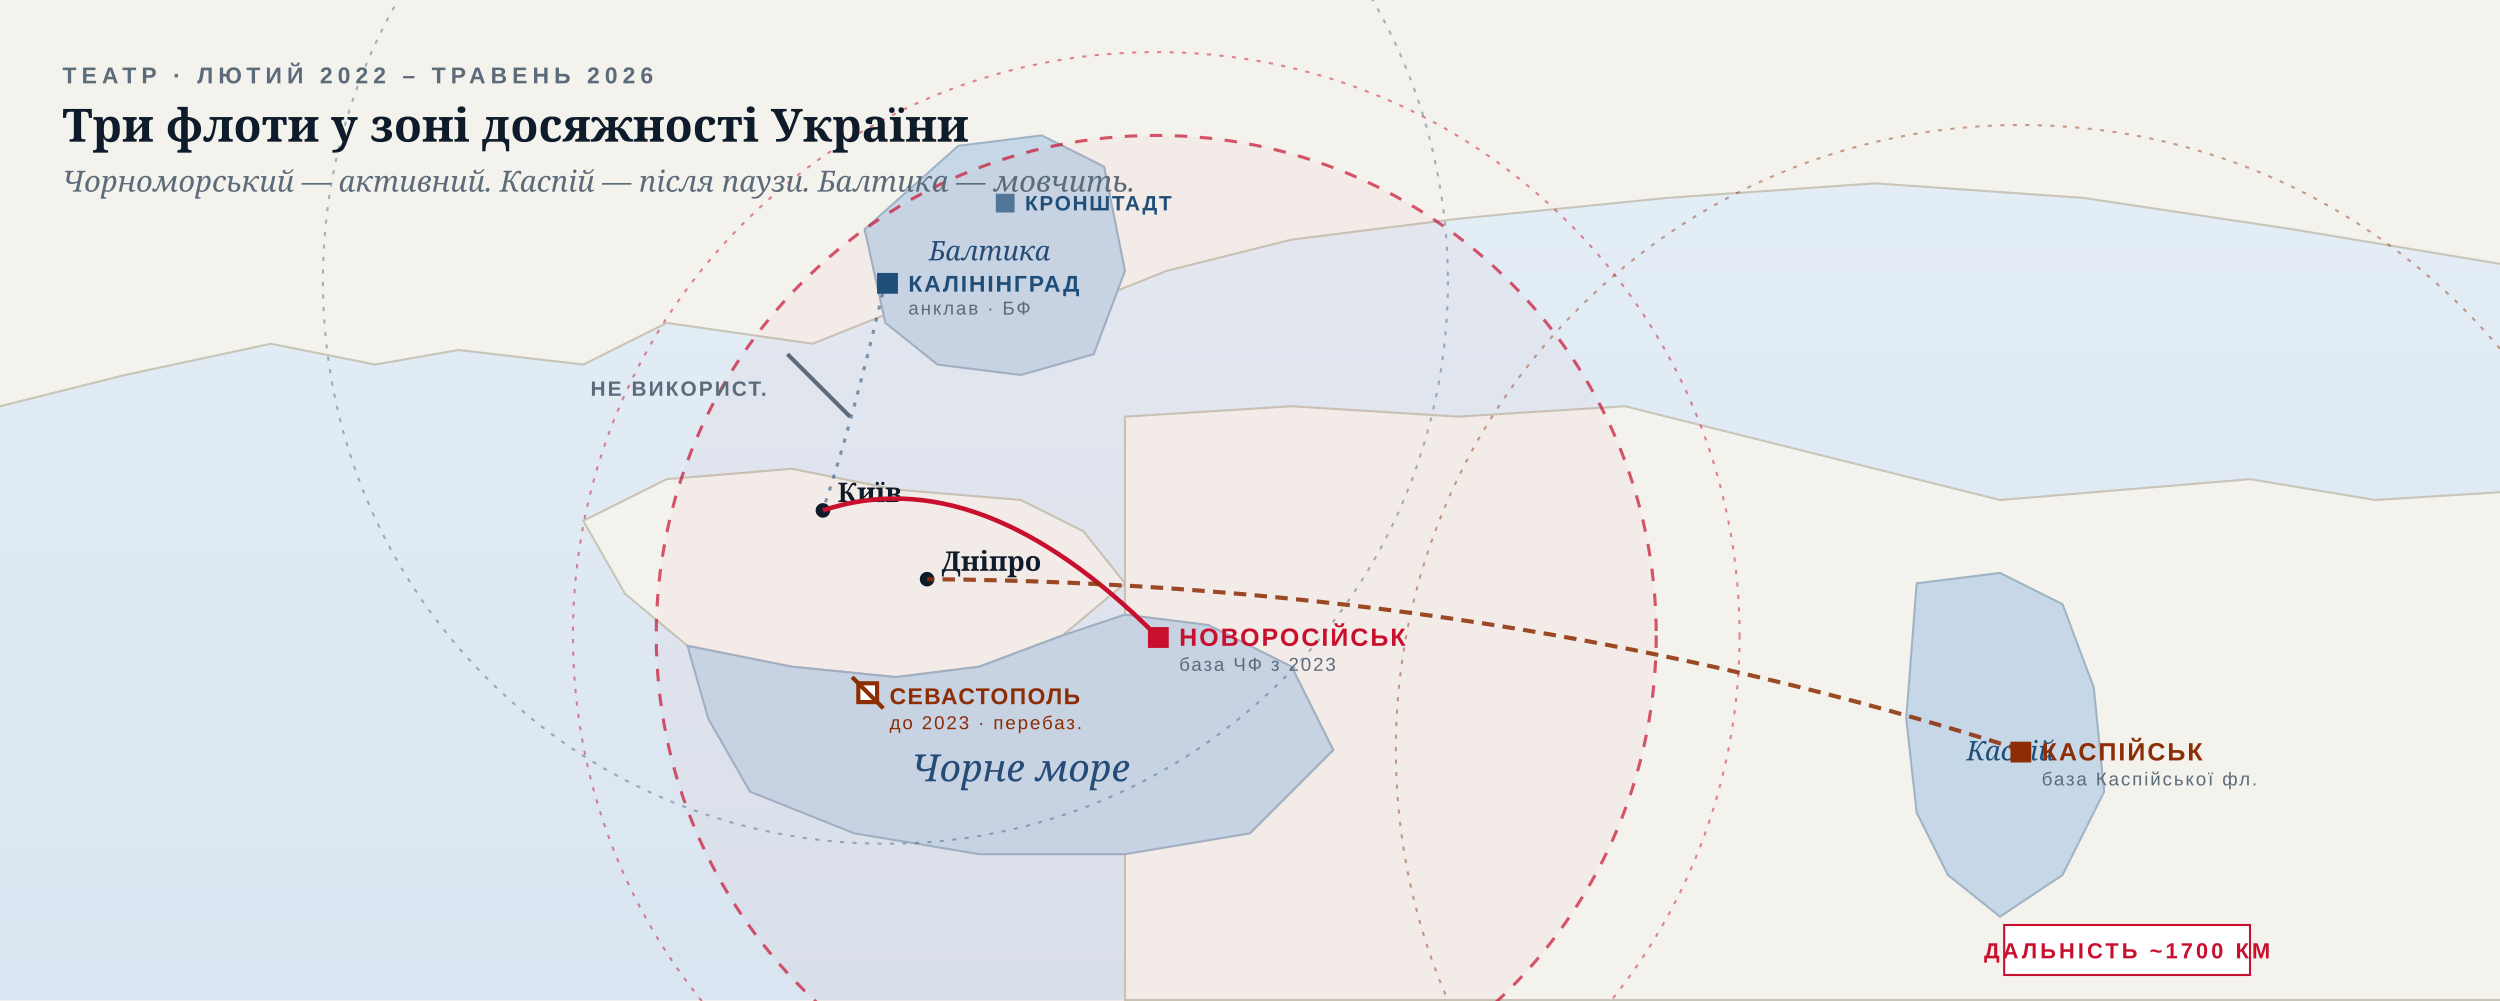
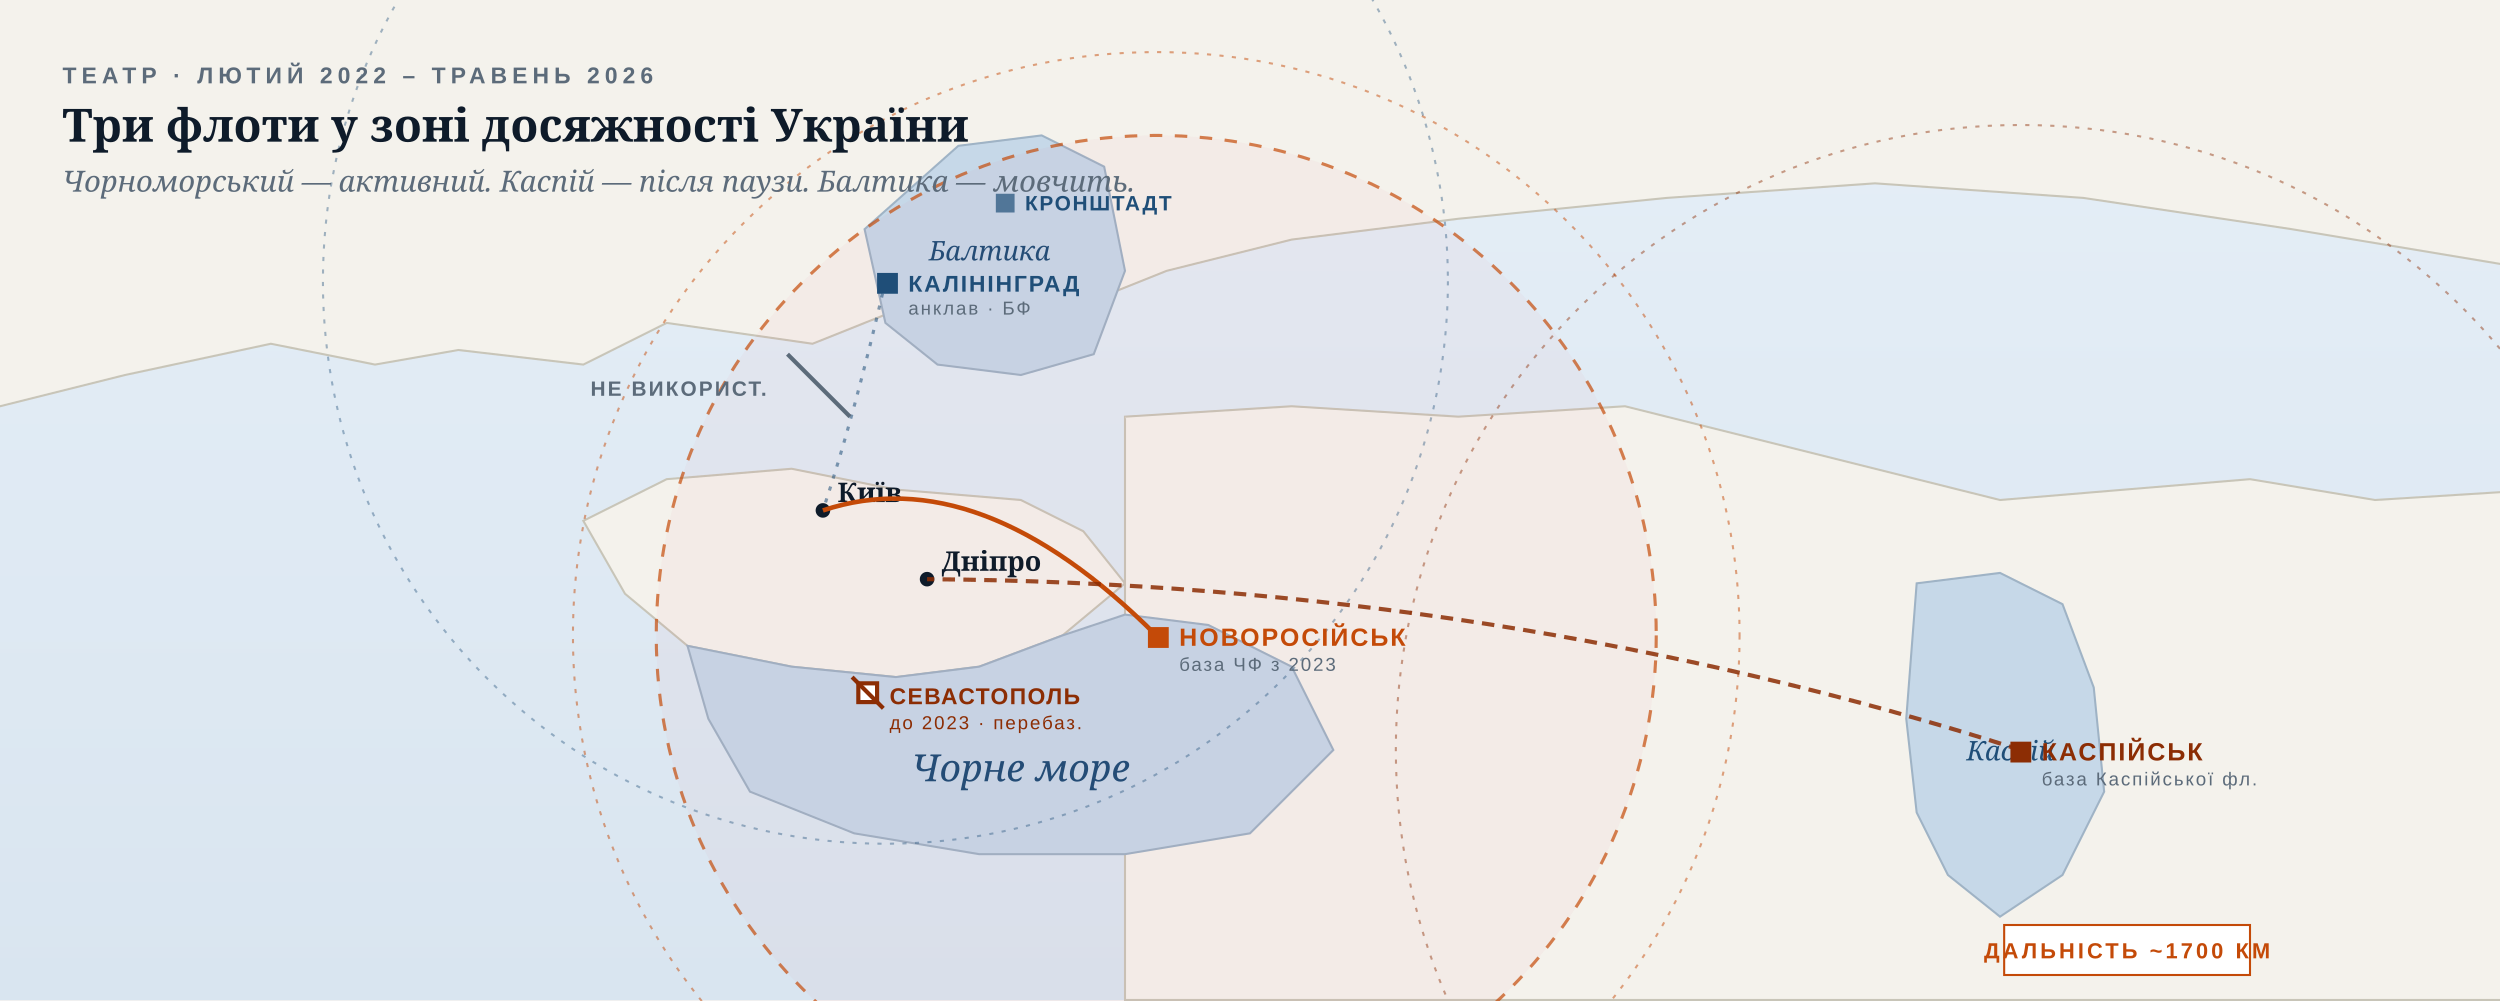
<svg xmlns="http://www.w3.org/2000/svg" viewBox="0 0 1200 480" role="img" aria-label="Карта трьох флотів ВМФ РФ і зон досяжності крилатих ракет «Калібр»">
  <defs>
    <pattern id="hatch" pattern-units="userSpaceOnUse" width="6" height="6" pattern-transform="rotate(45)">
      <line x1="0" y1="0" x2="0" y2="6" stroke="#E2DFD4" stroke-width="1" />
    </pattern>
    <linearGradient id="seaG" x1="0" y1="0" x2="0" y2="1">
      <stop offset="0%" stop-color="#E6EFF7" />
      <stop offset="100%" stop-color="#D9E5F0" />
    </linearGradient>
  </defs>
  <rect x="0" y="0" width="1200" height="480" fill="url(#seaG)" />
  <path d="M -20 200 L 60 180 L 130 165 L 180 175 L 220 168 L 280 175 L 320 155 L 390 165 L 440 145 L 510 150 L 560 130 L 620 115 L 700 105 L 800 95 L 900 88 L 1000 95 L 1100 110 L 1220 130 L 1220 -20 L -20 -20 Z" fill="#F4F2EC" stroke="#C8C5B8" stroke-width="1" />
  <path d="M -20 200 L 60 180 L 130 165 L 180 175 L 220 168 L 280 175 L 320 155 L 390 165 L 440 145 L 510 150 L 560 130 L 620 115 L 700 105 L 800 95 L 900 88 L 1000 95 L 1100 110 L 1220 130 L 1220 -20 L -20 -20 Z" fill="url(#hatch)" opacity="0.6" />
  <path d="M 280 250 L 320 230 L 380 225 L 430 235 L 490 240 L 520 255 L 540 280 L 510 305 L 470 320 L 430 325 L 380 320 L 330 310 L 300 285 Z" fill="#F4F2EC" stroke="#C8C5B8" stroke-width="1" />
  <path d="M 280 250 L 320 230 L 380 225 L 430 235 L 490 240 L 520 255 L 540 280 L 510 305 L 470 320 L 430 325 L 380 320 L 330 310 L 300 285 Z" fill="url(#hatch)" opacity="0.4" />
  <path d="M 540 200 L 620 195 L 700 200 L 780 195 L 840 210 L 900 225 L 960 240 L 1020 235 L 1080 230 L 1140 240 L 1220 235 L 1220 480 L 540 480 Z" fill="#F4F2EC" stroke="#C8C5B8" stroke-width="1" />
  <path d="M 540 200 L 620 195 L 700 200 L 780 195 L 840 210 L 900 225 L 960 240 L 1020 235 L 1080 230 L 1140 240 L 1220 235 L 1220 480 L 540 480 Z" fill="url(#hatch)" opacity="0.4" />
  <path d="M 330 310 L 380 320 L 430 325 L 470 320 L 510 305 L 540 295 L 580 300 L 620 320 L 640 360 L 600 400 L 540 410 L 470 410 L 410 400 L 360 380 L 340 345 Z" fill="#C6D8E8" stroke="#9FB3C5" stroke-width="1" />
  <text x="490" y="375" font-family="Georgia, serif" font-size="18" font-style="italic" fill="#1F4E78" text-anchor="middle">Чорне море</text>
  <path d="M 920 280 L 960 275 L 990 290 L 1005 330 L 1010 380 L 990 420 L 960 440 L 935 420 L 920 390 L 915 345 Z" fill="#C6D8E8" stroke="#9FB3C5" stroke-width="1" />
  <text x="965" y="365" font-family="Georgia, serif" font-size="13" font-style="italic" fill="#1F4E78" text-anchor="middle">Каспій</text>
  <path d="M 460 70 L 500 65 L 530 80 L 540 130 L 525 170 L 490 180 L 450 175 L 425 155 L 415 110 Z" fill="#C6D8E8" stroke="#9FB3C5" stroke-width="1" />
  <text x="475" y="125" font-family="Georgia, serif" font-size="13" font-style="italic" fill="#1F4E78" text-anchor="middle">Балтика</text>
-   <circle cx="555" cy="305" r="280" fill="none" stroke="#C8102E" stroke-width="1" stroke-dasharray="2 4" opacity="0.5" />
-   <circle cx="555" cy="305" r="240" fill="rgba(200,16,46,0.04)" stroke="#C8102E" stroke-width="1.5" stroke-dasharray="6 6" opacity="0.7" />
+   <circle cx="555" cy="305" r="280" fill="none" stroke="#c44a08" stroke-width="1" stroke-dasharray="2 4" opacity="0.5" />
+   <circle cx="555" cy="305" r="240" fill="rgba(200,16,46,0.04)" stroke="#c44a08" stroke-width="1.5" stroke-dasharray="6 6" opacity="0.7" />
  <circle cx="970" cy="360" r="300" fill="none" stroke="#8C2D04" stroke-width="1" stroke-dasharray="2 4" opacity="0.45" />
  <circle cx="425" cy="135" r="270" fill="none" stroke="#1F4E78" stroke-width="1" stroke-dasharray="2 4" opacity="0.4" />
  <g>
    <circle cx="395" cy="245" r="3.5" fill="#0E1B2A" />
    <text x="402" y="241" font-family="Georgia, serif" font-size="13" font-weight="700" fill="#0E1B2A">Київ</text>
  </g>
  <g>
    <circle cx="445" cy="278" r="3.5" fill="#0E1B2A" />
    <text x="452" y="274" font-family="Georgia, serif" font-size="13" font-weight="700" fill="#0E1B2A">Дніпро</text>
  </g>
-   <path d="M 555 305 Q 470 220 395 245" fill="none" stroke="#C8102E" stroke-width="2.2" />
+   <path d="M 555 305 Q 470 220 395 245" fill="none" stroke="#c44a08" stroke-width="2.2" />
  <path d="M 970 360 Q 720 280 445 278" fill="none" stroke="#8C2D04" stroke-width="2" stroke-dasharray="6 4" opacity="0.85" />
  <path d="M 425 135 Q 410 200 395 245" fill="none" stroke="#1F4E78" stroke-width="1.5" stroke-dasharray="2 4" opacity="0.55" />
  <line x1="378" y1="170" x2="408" y2="200" stroke="#5C6B7A" stroke-width="2" />
  <text x="368" y="190" font-family="Arial Narrow, Arial, sans-serif" font-size="10" font-weight="700" letter-spacing="0.1em" fill="#5C6B7A" text-anchor="end">НЕ ВИКОРИСТ.</text>
  <g>
    <rect x="412" y="328" width="9" height="9" fill="#FFFFFF" stroke="#8C2D04" stroke-width="2" />
    <line x1="409" y1="325" x2="424" y2="340" stroke="#8C2D04" stroke-width="2" />
    <text x="427" y="338" font-family="Arial Narrow, Arial, sans-serif" font-size="11" font-weight="700" letter-spacing="0.06em" fill="#8C2D04">СЕВАСТОПОЛЬ</text>
    <text x="427" y="350" font-family="Arial Narrow, Arial, sans-serif" font-size="9" letter-spacing="0.1em" fill="#8C2D04">до 2023 · перебаз.</text>
  </g>
  <g>
-     <rect x="551" y="301" width="10" height="10" fill="#C8102E" />
-     <text x="566" y="310" font-family="Arial Narrow, Arial, sans-serif" font-size="12" font-weight="700" letter-spacing="0.08em" fill="#C8102E">НОВОРОСІЙСЬК</text>
+     <rect x="551" y="301" width="10" height="10" fill="#c44a08" />
+     <text x="566" y="310" font-family="Arial Narrow, Arial, sans-serif" font-size="12" font-weight="700" letter-spacing="0.08em" fill="#c44a08">НОВОРОСІЙСЬК</text>
    <text x="566" y="322" font-family="Arial Narrow, Arial, sans-serif" font-size="9" letter-spacing="0.1em" fill="#5C6B7A">база ЧФ з 2023</text>
  </g>
  <g>
    <rect x="965" y="356" width="10" height="10" fill="#8C2D04" />
    <text x="980" y="365" font-family="Arial Narrow, Arial, sans-serif" font-size="12" font-weight="700" letter-spacing="0.08em" fill="#8C2D04">КАСПІЙСЬК</text>
    <text x="980" y="377" font-family="Arial Narrow, Arial, sans-serif" font-size="9" letter-spacing="0.1em" fill="#5C6B7A">база Каспійської фл.</text>
  </g>
  <g>
    <rect x="421" y="131" width="10" height="10" fill="#1F4E78" />
    <text x="436" y="140" font-family="Arial Narrow, Arial, sans-serif" font-size="11" font-weight="700" letter-spacing="0.08em" fill="#1F4E78">КАЛІНІНГРАД</text>
    <text x="436" y="151" font-family="Arial Narrow, Arial, sans-serif" font-size="9" letter-spacing="0.1em" fill="#5C6B7A">анклав · БФ</text>
  </g>
  <g>
    <rect x="478" y="93" width="9" height="9" fill="#1F4E78" opacity="0.7" />
    <text x="492" y="101" font-family="Arial Narrow, Arial, sans-serif" font-size="10" font-weight="700" letter-spacing="0.08em" fill="#1F4E78">КРОНШТАДТ</text>
  </g>
  <text x="555" y="540" display="none" />
  <g transform="translate(355,510)">
-     <text font-family="Arial Narrow, Arial, sans-serif" font-size="11" font-weight="700" letter-spacing="0.14em" fill="#C8102E">— ЧФ · ОСНОВНА ЗАГРОЗА</text>
+     <text font-family="Arial Narrow, Arial, sans-serif" font-size="11" font-weight="700" letter-spacing="0.14em" fill="#c44a08">— ЧФ · ОСНОВНА ЗАГРОЗА</text>
  </g>
  <g transform="translate(1080,460)">
-     <rect x="-118" y="-16" width="118" height="24" fill="#FFFFFF" stroke="#C8102E" />
-     <text font-family="Arial Narrow, Arial, sans-serif" font-size="10.5" font-weight="700" letter-spacing="0.14em" fill="#C8102E" text-anchor="middle" x="-59" y="0">ДАЛЬНІСТЬ ~1700 КМ</text>
+     <rect x="-118" y="-16" width="118" height="24" fill="#FFFFFF" stroke="#c44a08" />
+     <text font-family="Arial Narrow, Arial, sans-serif" font-size="10.5" font-weight="700" letter-spacing="0.14em" fill="#c44a08" text-anchor="middle" x="-59" y="0">ДАЛЬНІСТЬ ~1700 КМ</text>
  </g>
  <g>
    <text x="30" y="40" font-family="Arial Narrow, Arial, sans-serif" font-size="11" font-weight="700" letter-spacing="0.22em" fill="#5C6B7A">ТЕАТР · ЛЮТИЙ 2022 – ТРАВЕНЬ 2026</text>
    <text x="30" y="68" font-family="Georgia, serif" font-size="22" font-weight="700" fill="#0E1B2A">Три флоти у зоні досяжності України</text>
    <text x="30" y="92" font-family="Georgia, serif" font-style="italic" font-size="14" fill="#5C6B7A">Чорноморський — активний. Каспій — після паузи. Балтика — мовчить.</text>
  </g>
</svg>
